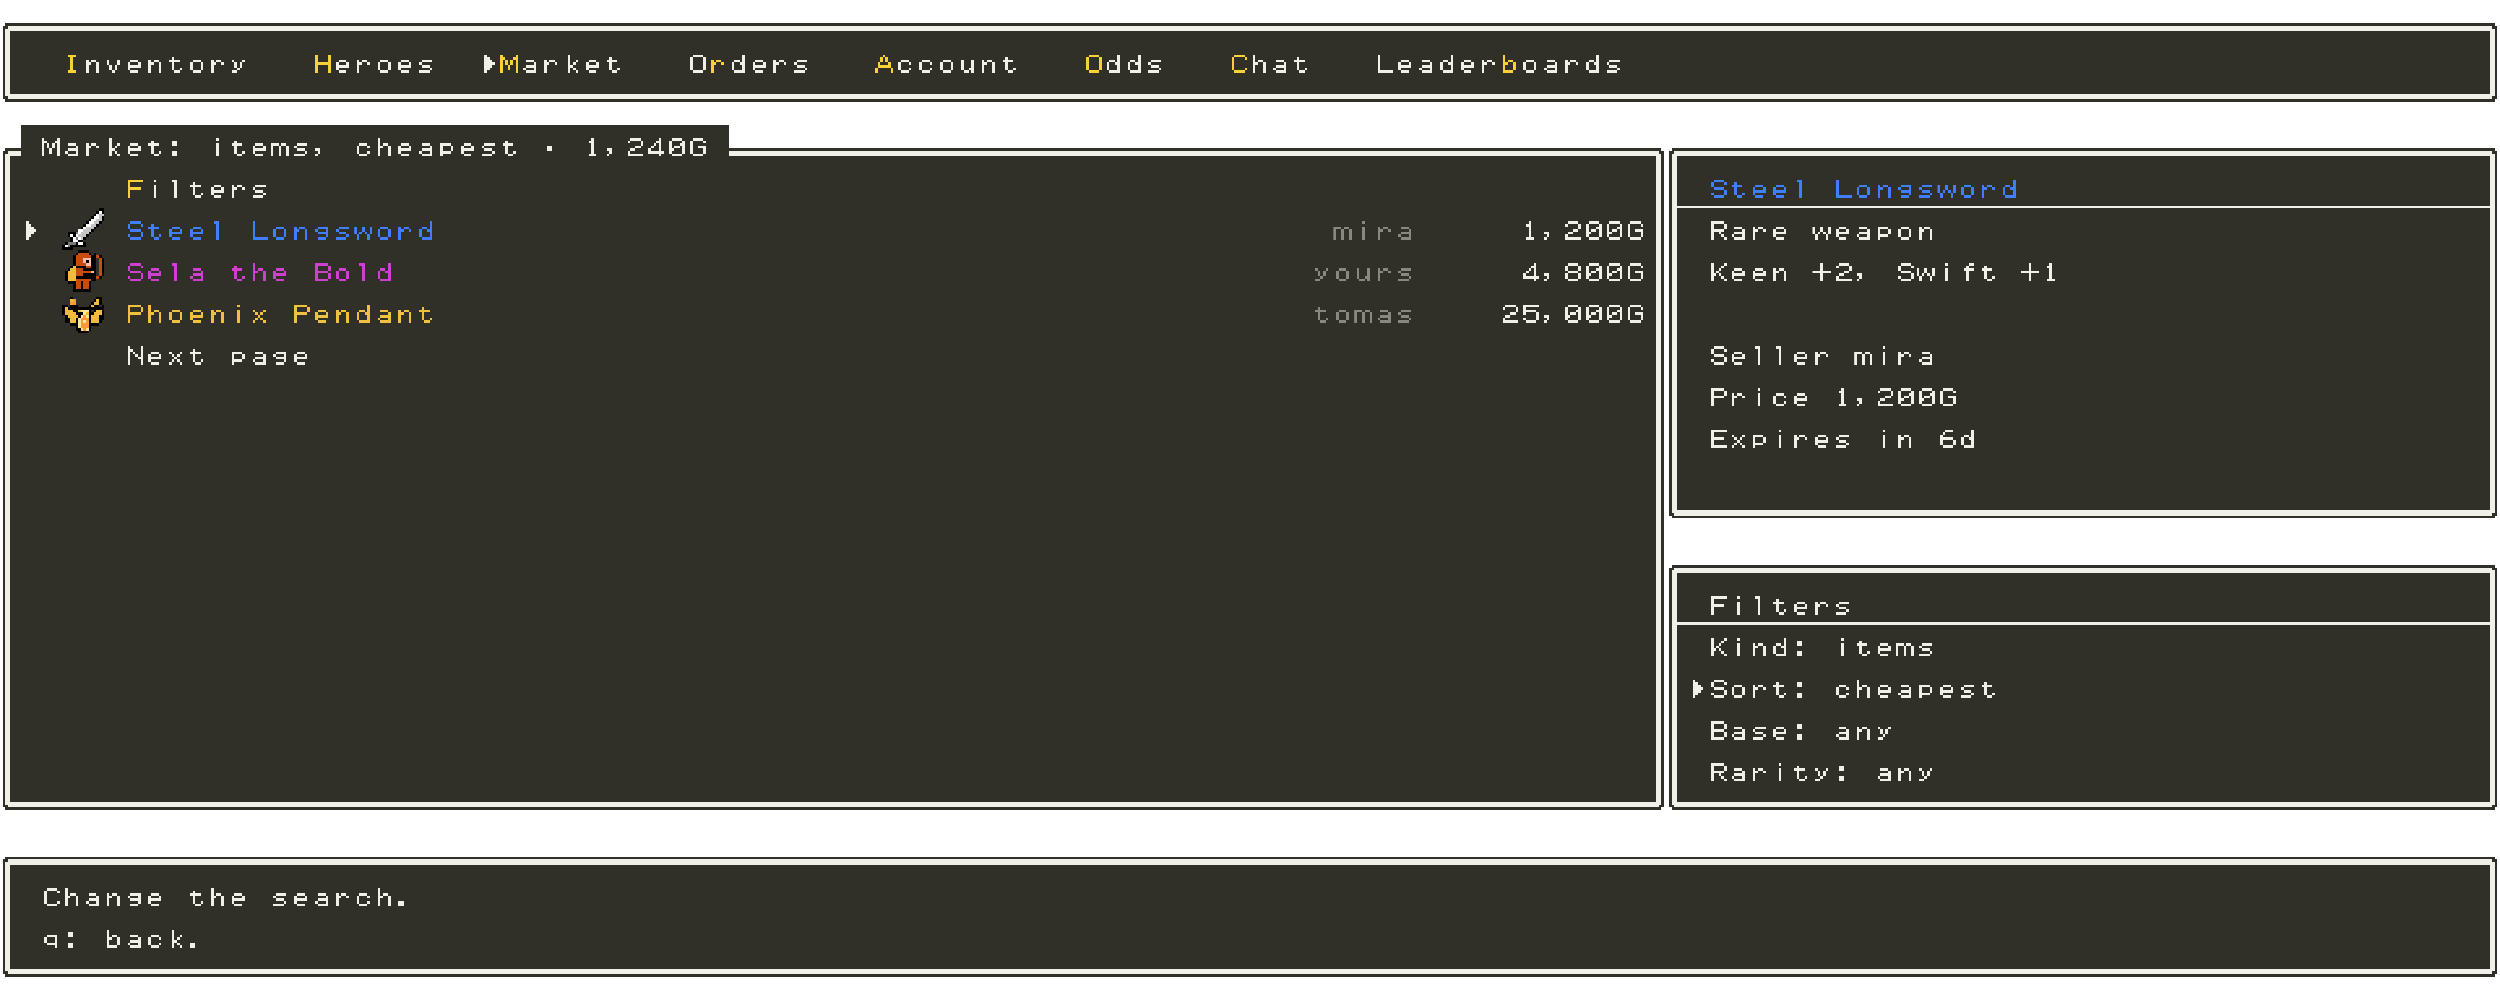
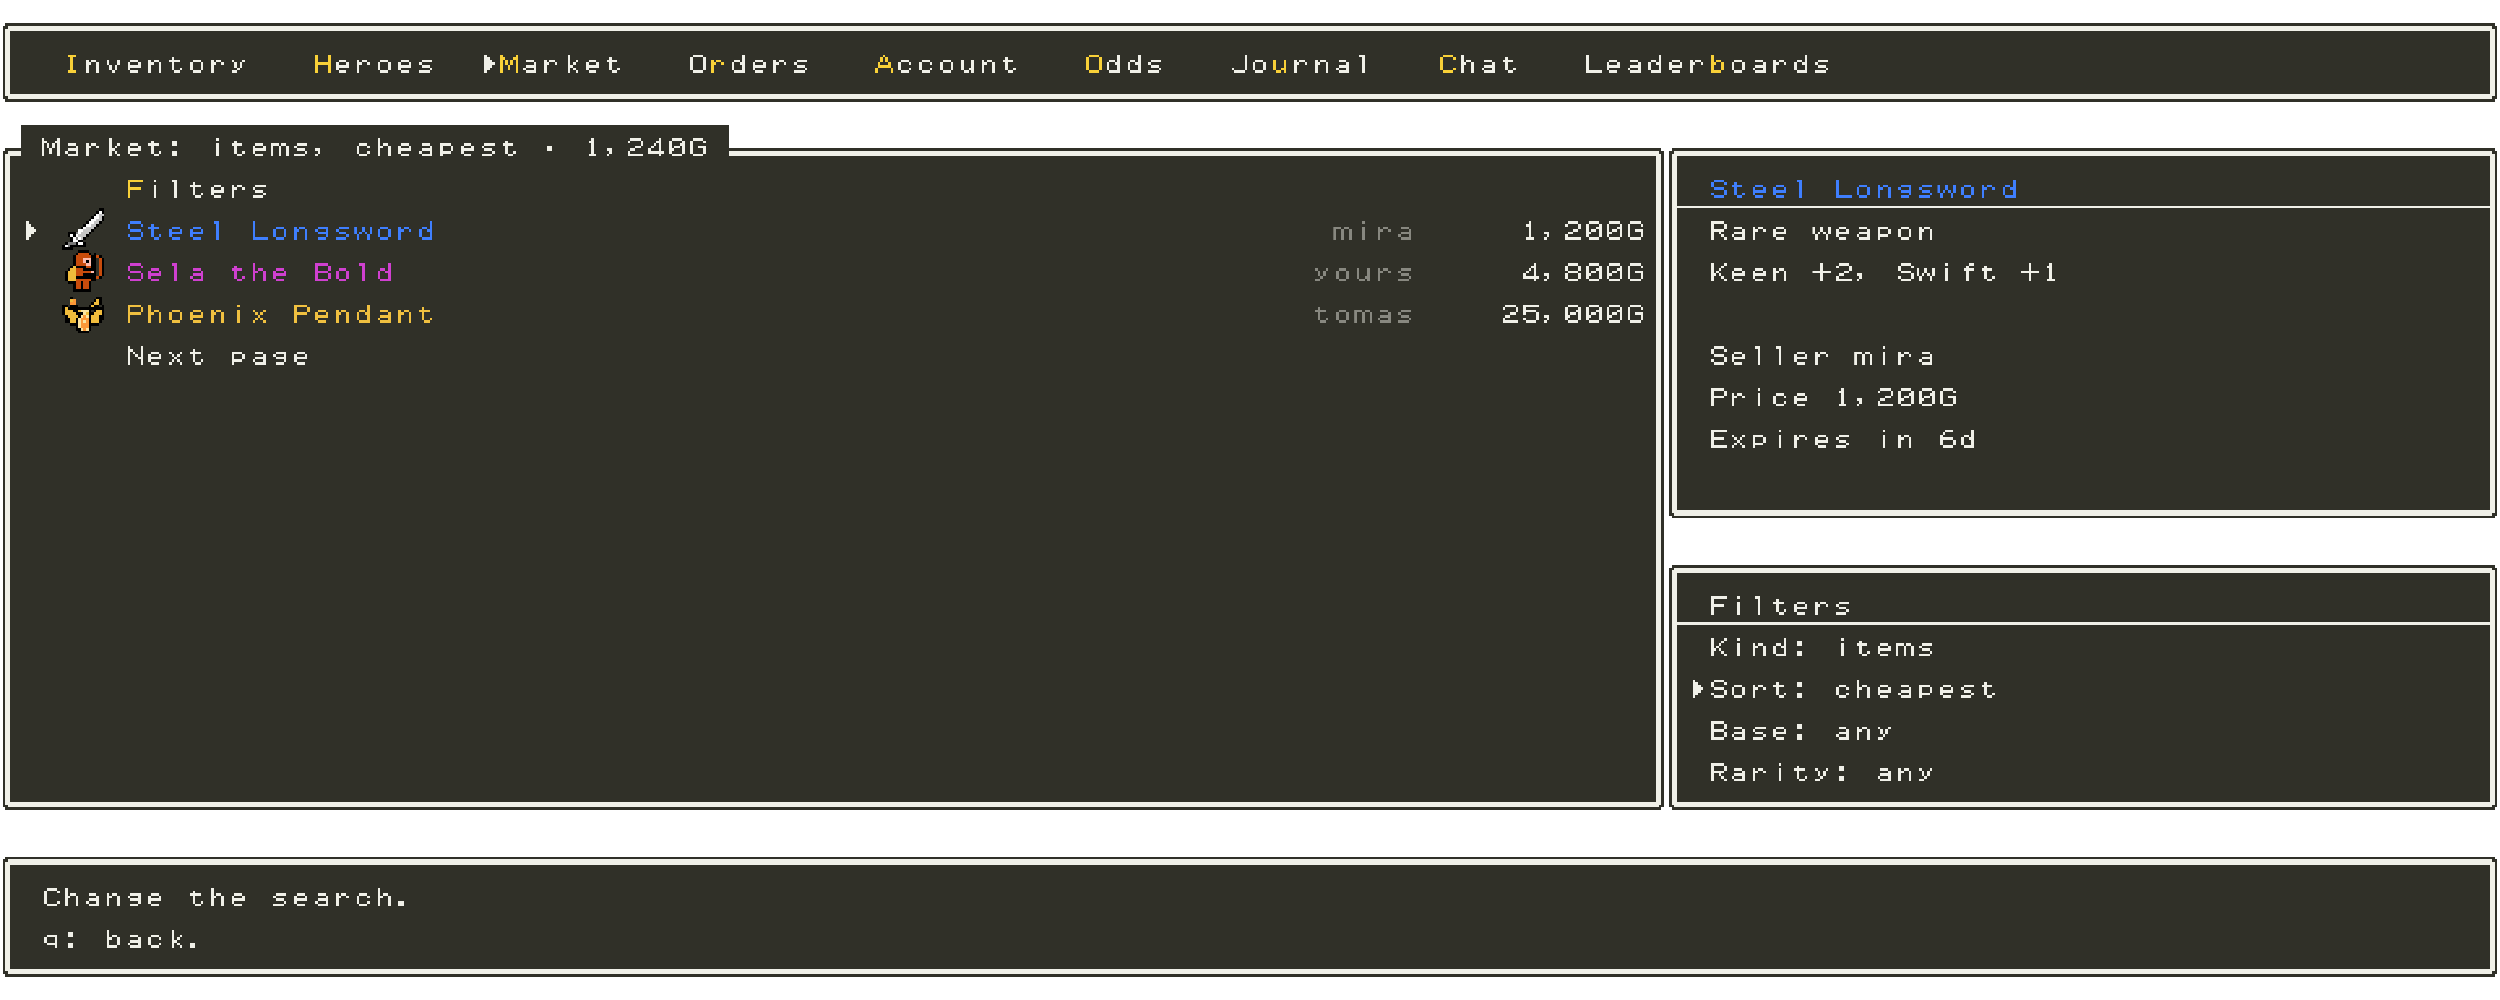
<svg xmlns="http://www.w3.org/2000/svg" viewBox="0 0 960 384" width="960" height="384" shape-rendering="crispEdges">
  <defs>
    <symbol id="g0">
      <path d="M2 5h3v1h-3zM3 6h1v1h-1zM3 7h1v1h-1zM3 8h1v1h-1zM3 9h1v1h-1zM3 10h1v1h-1zM2 11h3v1h-3z" />
    </symbol>
    <symbol id="g1">
      <path d="M1 7h1v1h-1zM3 7h2v1h-2zM1 8h2v1h-2zM5 8h1v1h-1zM1 9h1v1h-1zM5 9h1v1h-1zM1 10h1v1h-1zM5 10h1v1h-1zM1 11h1v1h-1zM5 11h1v1h-1z" />
    </symbol>
    <symbol id="g2">
      <path d="M1 7h1v1h-1zM5 7h1v1h-1zM1 8h1v1h-1zM5 8h1v1h-1zM2 9h1v1h-1zM4 9h1v1h-1zM2 10h1v1h-1zM4 10h1v1h-1zM3 11h1v1h-1z" />
    </symbol>
    <symbol id="g3">
      <path d="M2 7h3v1h-3zM1 8h1v1h-1zM5 8h1v1h-1zM1 9h5v1h-5zM1 10h1v1h-1zM2 11h3v1h-3z" />
    </symbol>
    <symbol id="g4">
      <path d="M2 6h1v1h-1zM1 7h4v1h-4zM2 8h1v1h-1zM2 9h1v1h-1zM2 10h1v1h-1zM5 10h1v1h-1zM3 11h2v1h-2z" />
    </symbol>
    <symbol id="g5">
      <path d="M2 7h3v1h-3zM1 8h1v1h-1zM5 8h1v1h-1zM1 9h1v1h-1zM5 9h1v1h-1zM1 10h1v1h-1zM5 10h1v1h-1zM2 11h3v1h-3z" />
    </symbol>
    <symbol id="g6">
      <path d="M1 7h1v1h-1zM3 7h2v1h-2zM1 8h2v1h-2zM5 8h1v1h-1zM1 9h1v1h-1zM1 10h1v1h-1zM1 11h1v1h-1z" />
    </symbol>
    <symbol id="g7">
      <path d="M1 7h1v1h-1zM5 7h1v1h-1zM2 8h1v1h-1zM4 8h1v1h-1zM2 9h1v1h-1zM4 9h1v1h-1zM3 10h1v1h-1zM1 11h2v1h-2z" />
    </symbol>
    <symbol id="g8">
      <path d="M1 5h1v1h-1zM6 5h1v1h-1zM1 6h1v1h-1zM6 6h1v1h-1zM1 7h1v1h-1zM6 7h1v1h-1zM1 8h6v1h-6zM1 9h1v1h-1zM6 9h1v1h-1zM1 10h1v1h-1zM6 10h1v1h-1zM1 11h1v1h-1zM6 11h1v1h-1z" />
    </symbol>
    <symbol id="g9">
      <path d="M2 7h4v1h-4zM1 8h1v1h-1zM2 9h3v1h-3zM5 10h1v1h-1zM1 11h4v1h-4z" />
    </symbol>
    <symbol id="g10">
      <path d="M2 5h1v1h-1zM2 6h2v1h-2zM2 7h3v1h-3zM2 8h4v1h-4zM2 9h3v1h-3zM2 10h2v1h-2zM2 11h1v1h-1z" />
    </symbol>
    <symbol id="g11">
      <path d="M0 5h1v1h-1zM6 5h1v1h-1zM0 6h2v1h-2zM5 6h2v1h-2zM0 7h1v1h-1zM2 7h1v1h-1zM4 7h1v1h-1zM6 7h1v1h-1zM0 8h1v1h-1zM2 8h1v1h-1zM4 8h1v1h-1zM6 8h1v1h-1zM0 9h1v1h-1zM3 9h1v1h-1zM6 9h1v1h-1zM0 10h1v1h-1zM3 10h1v1h-1zM6 10h1v1h-1zM0 11h1v1h-1zM6 11h1v1h-1z" />
    </symbol>
    <symbol id="g12">
      <path d="M2 7h3v1h-3zM5 8h1v1h-1zM2 9h4v1h-4zM1 10h1v1h-1zM5 10h1v1h-1zM2 11h4v1h-4z" />
    </symbol>
    <symbol id="g13">
      <path d="M2 5h1v1h-1zM2 6h1v1h-1zM2 7h1v1h-1zM5 7h1v1h-1zM2 8h1v1h-1zM4 8h1v1h-1zM2 9h2v1h-2zM2 10h1v1h-1zM4 10h1v1h-1zM2 11h1v1h-1zM5 11h1v1h-1z" />
    </symbol>
    <symbol id="g14">
      <path d="M2 5h4v1h-4zM1 6h1v1h-1zM6 6h1v1h-1zM1 7h1v1h-1zM6 7h1v1h-1zM1 8h1v1h-1zM6 8h1v1h-1zM1 9h1v1h-1zM6 9h1v1h-1zM1 10h1v1h-1zM6 10h1v1h-1zM2 11h4v1h-4z" />
    </symbol>
    <symbol id="g15">
      <path d="M5 5h1v1h-1zM5 6h1v1h-1zM2 7h2v1h-2zM5 7h1v1h-1zM1 8h1v1h-1zM4 8h2v1h-2zM1 9h1v1h-1zM5 9h1v1h-1zM1 10h1v1h-1zM5 10h1v1h-1zM2 11h4v1h-4z" />
    </symbol>
    <symbol id="g16">
      <path d="M3 5h1v1h-1zM2 6h1v1h-1zM4 6h1v1h-1zM2 7h1v1h-1zM4 7h1v1h-1zM1 8h1v1h-1zM5 8h1v1h-1zM1 9h5v1h-5zM0 10h1v1h-1zM6 10h1v1h-1zM0 11h1v1h-1zM6 11h1v1h-1z" />
    </symbol>
    <symbol id="g17">
      <path d="M2 7h3v1h-3zM1 8h1v1h-1zM5 8h1v1h-1zM1 9h1v1h-1zM1 10h1v1h-1zM5 10h1v1h-1zM2 11h3v1h-3z" />
    </symbol>
    <symbol id="g18">
      <path d="M1 7h1v1h-1zM5 7h1v1h-1zM1 8h1v1h-1zM5 8h1v1h-1zM1 9h1v1h-1zM5 9h1v1h-1zM1 10h1v1h-1zM4 10h2v1h-2zM2 11h2v1h-2zM5 11h1v1h-1z" />
    </symbol>
    <symbol id="g19">
+       <path d="M6 5h1v1h-1zM6 6h1v1h-1zM6 7h1v1h-1zM6 8h1v1h-1zM6 9h1v1h-1zM1 10h1v1h-1zM6 10h1v1h-1zM2 11h4v1h-4z" />
+     </symbol>
+     <symbol id="g20">
+       <path d="M2 5h2v1h-2zM3 6h1v1h-1zM3 7h1v1h-1zM3 8h1v1h-1zM3 9h1v1h-1zM3 10h1v1h-1zM3 11h1v1h-1z" />
+     </symbol>
+     <symbol id="g21">
      <path d="M2 5h4v1h-4zM1 6h1v1h-1zM6 6h1v1h-1zM1 7h1v1h-1zM1 8h1v1h-1zM1 9h1v1h-1zM1 10h1v1h-1zM6 10h1v1h-1zM2 11h4v1h-4z" />
    </symbol>
-     <symbol id="g20">
+     <symbol id="g22">
      <path d="M1 5h1v1h-1zM1 6h1v1h-1zM1 7h1v1h-1zM3 7h2v1h-2zM1 8h2v1h-2zM5 8h1v1h-1zM1 9h1v1h-1zM5 9h1v1h-1zM1 10h1v1h-1zM5 10h1v1h-1zM1 11h1v1h-1zM5 11h1v1h-1z" />
    </symbol>
-     <symbol id="g21">
+     <symbol id="g23">
      <path d="M1 5h1v1h-1zM1 6h1v1h-1zM1 7h1v1h-1zM1 8h1v1h-1zM1 9h1v1h-1zM1 10h1v1h-1zM1 11h6v1h-6z" />
    </symbol>
-     <symbol id="g22">
+     <symbol id="g24">
      <path d="M1 5h1v1h-1zM1 6h1v1h-1zM1 7h1v1h-1zM3 7h2v1h-2zM1 8h2v1h-2zM5 8h1v1h-1zM1 9h1v1h-1zM5 9h1v1h-1zM1 10h1v1h-1zM5 10h1v1h-1zM1 11h4v1h-4z" />
    </symbol>
-     <symbol id="g23">
+     <symbol id="g25">
      <path d="M2 6h2v1h-2zM2 7h2v1h-2zM2 10h2v1h-2zM2 11h2v1h-2z" />
    </symbol>
-     <symbol id="g24">
+     <symbol id="g26">
      <path d="M3 5h1v1h-1zM3 7h1v1h-1zM3 8h1v1h-1zM3 9h1v1h-1zM3 10h1v1h-1zM3 11h1v1h-1z" />
    </symbol>
-     <symbol id="g25">
+     <symbol id="g27">
      <path d="M0 7h3v1h-3zM4 7h2v1h-2zM0 8h1v1h-1zM3 8h1v1h-1zM6 8h1v1h-1zM0 9h1v1h-1zM3 9h1v1h-1zM6 9h1v1h-1zM0 10h1v1h-1zM3 10h1v1h-1zM6 10h1v1h-1zM0 11h1v1h-1zM3 11h1v1h-1zM6 11h1v1h-1z" />
    </symbol>
-     <symbol id="g26">
+     <symbol id="g28">
      <path d="M1 9h2v1h-2zM2 10h1v1h-1zM1 11h1v1h-1z" />
    </symbol>
-     <symbol id="g27">
+     <symbol id="g29">
      <path d="M1 7h4v1h-4zM1 8h1v1h-1zM5 8h1v1h-1zM1 9h1v1h-1zM5 9h1v1h-1zM1 10h4v1h-4zM1 11h1v1h-1z" />
    </symbol>
-     <symbol id="g28">
+     <symbol id="g30">
      <path d="M2 8h2v1h-2zM2 9h2v1h-2z" />
    </symbol>
-     <symbol id="g29">
+     <symbol id="g31">
      <path d="M3 5h1v1h-1zM2 6h2v1h-2zM3 7h1v1h-1zM3 8h1v1h-1zM3 9h1v1h-1zM3 10h1v1h-1zM2 11h3v1h-3z" />
    </symbol>
-     <symbol id="g30">
+     <symbol id="g32">
      <path d="M2 5h4v1h-4zM1 6h1v1h-1zM6 6h1v1h-1zM6 7h1v1h-1zM4 8h2v1h-2zM2 9h2v1h-2zM1 10h1v1h-1zM1 11h6v1h-6z" />
    </symbol>
-     <symbol id="g31">
+     <symbol id="g33">
      <path d="M5 5h1v1h-1zM4 6h2v1h-2zM3 7h1v1h-1zM5 7h1v1h-1zM2 8h1v1h-1zM5 8h1v1h-1zM1 9h1v1h-1zM5 9h1v1h-1zM1 10h6v1h-6zM5 11h1v1h-1z" />
    </symbol>
-     <symbol id="g32">
+     <symbol id="g34">
      <path d="M2 5h4v1h-4zM1 6h1v1h-1zM6 6h1v1h-1zM1 7h1v1h-1zM5 7h2v1h-2zM1 8h1v1h-1zM3 8h2v1h-2zM6 8h1v1h-1zM1 9h2v1h-2zM6 9h1v1h-1zM1 10h1v1h-1zM6 10h1v1h-1zM2 11h4v1h-4z" />
    </symbol>
-     <symbol id="g33">
+     <symbol id="g35">
      <path d="M2 5h4v1h-4zM1 6h1v1h-1zM6 6h1v1h-1zM1 7h1v1h-1zM1 8h1v1h-1zM4 8h3v1h-3zM1 9h1v1h-1zM6 9h1v1h-1zM1 10h1v1h-1zM6 10h1v1h-1zM2 11h4v1h-4z" />
    </symbol>
-     <symbol id="g34">
+     <symbol id="g36">
      <path d="M1 5h6v1h-6zM1 6h1v1h-1zM1 7h1v1h-1zM1 8h5v1h-5zM1 9h1v1h-1zM1 10h1v1h-1zM1 11h1v1h-1z" />
    </symbol>
-     <symbol id="g35">
-       <path d="M2 5h2v1h-2zM3 6h1v1h-1zM3 7h1v1h-1zM3 8h1v1h-1zM3 9h1v1h-1zM3 10h1v1h-1zM3 11h1v1h-1z" />
-     </symbol>
-     <symbol id="g36">
+     <symbol id="g37">
      <path d="M2 5h4v1h-4zM1 6h1v1h-1zM6 6h1v1h-1zM1 7h1v1h-1zM2 8h4v1h-4zM6 9h1v1h-1zM1 10h1v1h-1zM6 10h1v1h-1zM2 11h4v1h-4z" />
    </symbol>
-     <symbol id="g37">
+     <symbol id="g38">
      <path d="M2 7h4v1h-4zM1 8h1v1h-1zM5 8h1v1h-1zM2 9h4v1h-4zM5 10h1v1h-1zM2 11h3v1h-3z" />
    </symbol>
-     <symbol id="g38">
+     <symbol id="g39">
      <path d="M0 7h1v1h-1zM3 7h1v1h-1zM6 7h1v1h-1zM0 8h1v1h-1zM3 8h1v1h-1zM6 8h1v1h-1zM0 9h1v1h-1zM2 9h1v1h-1zM4 9h1v1h-1zM6 9h1v1h-1zM1 10h1v1h-1zM5 10h1v1h-1zM1 11h1v1h-1zM5 11h1v1h-1z" />
    </symbol>
-     <symbol id="g39">
+     <symbol id="g40">
      <path d="M1 5h5v1h-5zM1 6h1v1h-1zM6 6h1v1h-1zM1 7h1v1h-1zM6 7h1v1h-1zM1 8h5v1h-5zM1 9h1v1h-1zM6 9h1v1h-1zM1 10h1v1h-1zM6 10h1v1h-1zM1 11h5v1h-5z" />
    </symbol>
-     <symbol id="g40">
+     <symbol id="g41">
      <path d="M2 5h4v1h-4zM1 6h1v1h-1zM6 6h1v1h-1zM1 7h1v1h-1zM6 7h1v1h-1zM2 8h4v1h-4zM1 9h1v1h-1zM6 9h1v1h-1zM1 10h1v1h-1zM6 10h1v1h-1zM2 11h4v1h-4z" />
    </symbol>
-     <symbol id="g41">
+     <symbol id="g42">
      <path d="M1 5h5v1h-5zM1 6h1v1h-1zM6 6h1v1h-1zM1 7h1v1h-1zM6 7h1v1h-1zM1 8h5v1h-5zM1 9h1v1h-1zM1 10h1v1h-1zM1 11h1v1h-1z" />
    </symbol>
-     <symbol id="g42">
+     <symbol id="g43">
      <path d="M1 7h1v1h-1zM5 7h1v1h-1zM2 8h1v1h-1zM4 8h1v1h-1zM3 9h1v1h-1zM2 10h1v1h-1zM4 10h1v1h-1zM1 11h1v1h-1zM5 11h1v1h-1z" />
    </symbol>
-     <symbol id="g43">
+     <symbol id="g44">
      <path d="M1 5h6v1h-6zM1 6h1v1h-1zM1 7h5v1h-5zM1 8h1v1h-1zM6 8h1v1h-1zM6 9h1v1h-1zM1 10h1v1h-1zM6 10h1v1h-1zM2 11h4v1h-4z" />
    </symbol>
-     <symbol id="g44">
+     <symbol id="g45">
      <path d="M1 5h1v1h-1zM6 5h1v1h-1zM1 6h2v1h-2zM6 6h1v1h-1zM1 7h1v1h-1zM3 7h1v1h-1zM6 7h1v1h-1zM1 8h1v1h-1zM4 8h1v1h-1zM6 8h1v1h-1zM1 9h1v1h-1zM5 9h2v1h-2zM1 10h1v1h-1zM6 10h1v1h-1zM1 11h1v1h-1zM6 11h1v1h-1z" />
    </symbol>
-     <symbol id="g45">
+     <symbol id="g46">
      <path d="M1 5h5v1h-5zM1 6h1v1h-1zM6 6h1v1h-1zM1 7h1v1h-1zM6 7h1v1h-1zM1 8h5v1h-5zM1 9h1v1h-1zM4 9h1v1h-1zM1 10h1v1h-1zM5 10h1v1h-1zM1 11h1v1h-1zM6 11h1v1h-1z" />
    </symbol>
-     <symbol id="g46">
+     <symbol id="g47">
      <path d="M1 5h1v1h-1zM6 5h1v1h-1zM1 6h1v1h-1zM5 6h1v1h-1zM1 7h1v1h-1zM4 7h1v1h-1zM1 8h1v1h-1zM3 8h1v1h-1zM1 9h2v1h-2zM4 9h1v1h-1zM1 10h1v1h-1zM5 10h1v1h-1zM1 11h1v1h-1zM6 11h1v1h-1z" />
    </symbol>
-     <symbol id="g47">
+     <symbol id="g48">
      <path d="M3 5h1v1h-1zM3 6h1v1h-1zM3 7h1v1h-1zM0 8h7v1h-7zM3 9h1v1h-1zM3 10h1v1h-1zM3 11h1v1h-1z" />
    </symbol>
-     <symbol id="g48">
+     <symbol id="g49">
      <path d="M4 5h2v1h-2zM3 6h1v1h-1zM2 7h4v1h-4zM3 8h1v1h-1zM3 9h1v1h-1zM3 10h1v1h-1zM3 11h1v1h-1z" />
    </symbol>
-     <symbol id="g49">
+     <symbol id="g50">
      <path d="M1 5h6v1h-6zM1 6h1v1h-1zM1 7h1v1h-1zM1 8h5v1h-5zM1 9h1v1h-1zM1 10h1v1h-1zM1 11h6v1h-6z" />
    </symbol>
-     <symbol id="g50">
+     <symbol id="g51">
      <path d="M3 5h3v1h-3zM2 6h1v1h-1zM1 7h1v1h-1zM1 8h5v1h-5zM1 9h1v1h-1zM6 9h1v1h-1zM1 10h1v1h-1zM6 10h1v1h-1zM2 11h4v1h-4z" />
    </symbol>
-     <symbol id="g51">
+     <symbol id="g52">
      <path d="M1 10h2v1h-2zM1 11h2v1h-2z" />
    </symbol>
-     <symbol id="g52">
+     <symbol id="g53">
      <path d="M2 7h4v1h-4zM1 8h1v1h-1zM5 8h1v1h-1zM1 9h1v1h-1zM5 9h1v1h-1zM2 10h4v1h-4zM5 11h1v1h-1z" />
    </symbol>
  </defs>
  <g id="w-tab">
    <path fill="#303028" d="M2 9H958V10H959V38H958V39H2V38H1V10H2Z" />
    <g fill="#f0f0e8">
      <rect x="3" y="10" width="954" height="1" />
      <rect x="2" y="11" width="956" height="1" />
      <rect x="2" y="36" width="956" height="1" />
      <rect x="3" y="37" width="954" height="1" />
      <rect x="2" y="12" width="2" height="24" />
      <rect x="956" y="12" width="2" height="24" />
    </g>
    <use href="#g10" x="184" y="16" fill="#f0f0e8" />
    <use href="#g0" x="24" y="16" fill="#f8d038" />
    <use href="#g1" x="32" y="16" fill="#f0f0e8" />
    <use href="#g2" x="40" y="16" fill="#f0f0e8" />
    <use href="#g3" x="48" y="16" fill="#f0f0e8" />
    <use href="#g1" x="56" y="16" fill="#f0f0e8" />
    <use href="#g4" x="64" y="16" fill="#f0f0e8" />
    <use href="#g5" x="72" y="16" fill="#f0f0e8" />
    <use href="#g6" x="80" y="16" fill="#f0f0e8" />
    <use href="#g7" x="88" y="16" fill="#f0f0e8" />
    <use href="#g8" x="120" y="16" fill="#f8d038" />
    <use href="#g3" x="128" y="16" fill="#f0f0e8" />
    <use href="#g6" x="136" y="16" fill="#f0f0e8" />
    <use href="#g5" x="144" y="16" fill="#f0f0e8" />
    <use href="#g3" x="152" y="16" fill="#f0f0e8" />
    <use href="#g9" x="160" y="16" fill="#f0f0e8" />
    <use href="#g11" x="192" y="16" fill="#f8d038" />
    <use href="#g12" x="200" y="16" fill="#f0f0e8" />
    <use href="#g6" x="208" y="16" fill="#f0f0e8" />
    <use href="#g13" x="216" y="16" fill="#f0f0e8" />
    <use href="#g3" x="224" y="16" fill="#f0f0e8" />
    <use href="#g4" x="232" y="16" fill="#f0f0e8" />
    <use href="#g14" x="264" y="16" fill="#f0f0e8" />
    <use href="#g6" x="272" y="16" fill="#f8d038" />
    <use href="#g15" x="280" y="16" fill="#f0f0e8" />
    <use href="#g3" x="288" y="16" fill="#f0f0e8" />
    <use href="#g6" x="296" y="16" fill="#f0f0e8" />
    <use href="#g9" x="304" y="16" fill="#f0f0e8" />
    <use href="#g16" x="336" y="16" fill="#f8d038" />
    <use href="#g17" x="344" y="16" fill="#f0f0e8" />
    <use href="#g17" x="352" y="16" fill="#f0f0e8" />
    <use href="#g5" x="360" y="16" fill="#f0f0e8" />
    <use href="#g18" x="368" y="16" fill="#f0f0e8" />
    <use href="#g1" x="376" y="16" fill="#f0f0e8" />
    <use href="#g4" x="384" y="16" fill="#f0f0e8" />
    <use href="#g14" x="416" y="16" fill="#f8d038" />
    <use href="#g15" x="424" y="16" fill="#f0f0e8" />
    <use href="#g15" x="432" y="16" fill="#f0f0e8" />
    <use href="#g9" x="440" y="16" fill="#f0f0e8" />
-     <use href="#g19" x="472" y="16" fill="#f8d038" />
-     <use href="#g20" x="480" y="16" fill="#f0f0e8" />
-     <use href="#g12" x="488" y="16" fill="#f0f0e8" />
-     <use href="#g4" x="496" y="16" fill="#f0f0e8" />
-     <use href="#g21" x="528" y="16" fill="#f0f0e8" />
-     <use href="#g3" x="536" y="16" fill="#f0f0e8" />
-     <use href="#g12" x="544" y="16" fill="#f0f0e8" />
-     <use href="#g15" x="552" y="16" fill="#f0f0e8" />
-     <use href="#g3" x="560" y="16" fill="#f0f0e8" />
-     <use href="#g6" x="568" y="16" fill="#f0f0e8" />
-     <use href="#g22" x="576" y="16" fill="#f8d038" />
-     <use href="#g5" x="584" y="16" fill="#f0f0e8" />
-     <use href="#g12" x="592" y="16" fill="#f0f0e8" />
-     <use href="#g6" x="600" y="16" fill="#f0f0e8" />
-     <use href="#g15" x="608" y="16" fill="#f0f0e8" />
-     <use href="#g9" x="616" y="16" fill="#f0f0e8" />
+     <use href="#g19" x="472" y="16" fill="#f0f0e8" />
+     <use href="#g5" x="480" y="16" fill="#f0f0e8" />
+     <use href="#g18" x="488" y="16" fill="#f8d038" />
+     <use href="#g6" x="496" y="16" fill="#f0f0e8" />
+     <use href="#g1" x="504" y="16" fill="#f0f0e8" />
+     <use href="#g12" x="512" y="16" fill="#f0f0e8" />
+     <use href="#g20" x="520" y="16" fill="#f0f0e8" />
+     <use href="#g21" x="552" y="16" fill="#f8d038" />
+     <use href="#g22" x="560" y="16" fill="#f0f0e8" />
+     <use href="#g12" x="568" y="16" fill="#f0f0e8" />
+     <use href="#g4" x="576" y="16" fill="#f0f0e8" />
+     <use href="#g23" x="608" y="16" fill="#f0f0e8" />
+     <use href="#g3" x="616" y="16" fill="#f0f0e8" />
+     <use href="#g12" x="624" y="16" fill="#f0f0e8" />
+     <use href="#g15" x="632" y="16" fill="#f0f0e8" />
+     <use href="#g3" x="640" y="16" fill="#f0f0e8" />
+     <use href="#g6" x="648" y="16" fill="#f0f0e8" />
+     <use href="#g24" x="656" y="16" fill="#f8d038" />
+     <use href="#g5" x="664" y="16" fill="#f0f0e8" />
+     <use href="#g12" x="672" y="16" fill="#f0f0e8" />
+     <use href="#g6" x="680" y="16" fill="#f0f0e8" />
+     <use href="#g15" x="688" y="16" fill="#f0f0e8" />
+     <use href="#g9" x="696" y="16" fill="#f0f0e8" />
  </g>
  <g id="w-list" transform="translate(0 48)">
    <path fill="#303028" d="M2 9H638V10H639V262H638V263H2V262H1V10H2Z" />
    <g fill="#f0f0e8">
      <rect x="3" y="10" width="634" height="1" />
      <rect x="2" y="11" width="636" height="1" />
      <rect x="2" y="260" width="636" height="1" />
      <rect x="3" y="261" width="634" height="1" />
      <rect x="2" y="12" width="2" height="248" />
      <rect x="636" y="12" width="2" height="248" />
    </g>
    <rect x="8" y="0" width="272" height="16" fill="#303028" />
    <use href="#g11" x="16" y="0" fill="#f0f0e8" />
    <use href="#g12" x="24" y="0" fill="#f0f0e8" />
    <use href="#g6" x="32" y="0" fill="#f0f0e8" />
    <use href="#g13" x="40" y="0" fill="#f0f0e8" />
    <use href="#g3" x="48" y="0" fill="#f0f0e8" />
    <use href="#g4" x="56" y="0" fill="#f0f0e8" />
-     <use href="#g23" x="64" y="0" fill="#f0f0e8" />
-     <use href="#g24" x="80" y="0" fill="#f0f0e8" />
+     <use href="#g25" x="64" y="0" fill="#f0f0e8" />
+     <use href="#g26" x="80" y="0" fill="#f0f0e8" />
    <use href="#g4" x="88" y="0" fill="#f0f0e8" />
    <use href="#g3" x="96" y="0" fill="#f0f0e8" />
-     <use href="#g25" x="104" y="0" fill="#f0f0e8" />
+     <use href="#g27" x="104" y="0" fill="#f0f0e8" />
    <use href="#g9" x="112" y="0" fill="#f0f0e8" />
-     <use href="#g26" x="120" y="0" fill="#f0f0e8" />
+     <use href="#g28" x="120" y="0" fill="#f0f0e8" />
    <use href="#g17" x="136" y="0" fill="#f0f0e8" />
-     <use href="#g20" x="144" y="0" fill="#f0f0e8" />
+     <use href="#g22" x="144" y="0" fill="#f0f0e8" />
    <use href="#g3" x="152" y="0" fill="#f0f0e8" />
    <use href="#g12" x="160" y="0" fill="#f0f0e8" />
-     <use href="#g27" x="168" y="0" fill="#f0f0e8" />
+     <use href="#g29" x="168" y="0" fill="#f0f0e8" />
    <use href="#g3" x="176" y="0" fill="#f0f0e8" />
    <use href="#g9" x="184" y="0" fill="#f0f0e8" />
    <use href="#g4" x="192" y="0" fill="#f0f0e8" />
-     <use href="#g28" x="208" y="0" fill="#f0f0e8" />
-     <use href="#g29" x="224" y="0" fill="#f0f0e8" />
-     <use href="#g26" x="232" y="0" fill="#f0f0e8" />
-     <use href="#g30" x="240" y="0" fill="#f0f0e8" />
-     <use href="#g31" x="248" y="0" fill="#f0f0e8" />
-     <use href="#g32" x="256" y="0" fill="#f0f0e8" />
-     <use href="#g33" x="264" y="0" fill="#f0f0e8" />
-     <use href="#g34" x="48" y="16" fill="#f8d038" />
-     <use href="#g24" x="56" y="16" fill="#f0f0e8" />
-     <use href="#g35" x="64" y="16" fill="#f0f0e8" />
+     <use href="#g30" x="208" y="0" fill="#f0f0e8" />
+     <use href="#g31" x="224" y="0" fill="#f0f0e8" />
+     <use href="#g28" x="232" y="0" fill="#f0f0e8" />
+     <use href="#g32" x="240" y="0" fill="#f0f0e8" />
+     <use href="#g33" x="248" y="0" fill="#f0f0e8" />
+     <use href="#g34" x="256" y="0" fill="#f0f0e8" />
+     <use href="#g35" x="264" y="0" fill="#f0f0e8" />
+     <use href="#g36" x="48" y="16" fill="#f8d038" />
+     <use href="#g26" x="56" y="16" fill="#f0f0e8" />
+     <use href="#g20" x="64" y="16" fill="#f0f0e8" />
    <use href="#g4" x="72" y="16" fill="#f0f0e8" />
    <use href="#g3" x="80" y="16" fill="#f0f0e8" />
    <use href="#g6" x="88" y="16" fill="#f0f0e8" />
    <use href="#g9" x="96" y="16" fill="#f0f0e8" />
    <use href="#g10" x="8" y="32" fill="#f0f0e8" />
    <g transform="translate(24 32)">
      <path fill="#000000" d="M14 0h2v1h-2zM13 1h1v1h-1zM15 1h1v1h-1zM12 2h1v1h-1zM11 3h1v1h-1zM15 3h1v1h-1zM10 4h1v1h-1zM15 4h1v1h-1zM9 5h1v1h-1zM14 5h1v1h-1zM8 6h1v1h-1zM13 6h1v1h-1zM7 7h1v1h-1zM12 7h1v1h-1zM11 8h1v1h-1zM2 9h3v1h-3zM10 9h1v1h-1zM2 10h1v1h-1zM4 10h1v1h-1zM9 10h1v1h-1zM3 11h1v1h-1zM8 11h1v1h-1zM3 12h1v1h-1zM6 12h2v1h-2zM1 13h1v1h-1zM5 13h1v1h-1zM8 13h1v1h-1zM0 14h1v1h-1zM3 14h6v1h-6zM0 15h4v1h-4z" />
      <path fill="#787878" d="M5 9h1v1h-1zM5 11h1v1h-1zM2 13h3v1h-3zM2 14h1v1h-1z" />
      <path fill="#c4c4c4" d="M14 2h2v1h-2zM14 3h1v1h-1zM13 4h2v1h-2zM12 5h2v1h-2zM11 6h2v1h-2zM9 7h3v1h-3zM8 8h3v1h-3zM7 9h3v1h-3zM6 10h3v1h-3zM7 11h1v1h-1z" />
      <path fill="#fcfcfc" d="M14 1h1v1h-1zM13 2h1v1h-1zM12 3h2v1h-2zM11 4h2v1h-2zM10 5h2v1h-2zM9 6h2v1h-2zM8 7h1v1h-1zM6 8h2v1h-2zM6 9h1v1h-1zM3 10h1v1h-1zM5 10h1v1h-1zM4 11h1v1h-1zM6 11h1v1h-1zM4 12h2v1h-2zM6 13h2v1h-2zM1 14h1v1h-1z" />
    </g>
-     <use href="#g36" x="48" y="32" fill="#3f7fff" />
+     <use href="#g37" x="48" y="32" fill="#3f7fff" />
    <use href="#g4" x="56" y="32" fill="#3f7fff" />
    <use href="#g3" x="64" y="32" fill="#3f7fff" />
    <use href="#g3" x="72" y="32" fill="#3f7fff" />
-     <use href="#g35" x="80" y="32" fill="#3f7fff" />
-     <use href="#g21" x="96" y="32" fill="#3f7fff" />
+     <use href="#g20" x="80" y="32" fill="#3f7fff" />
+     <use href="#g23" x="96" y="32" fill="#3f7fff" />
    <use href="#g5" x="104" y="32" fill="#3f7fff" />
    <use href="#g1" x="112" y="32" fill="#3f7fff" />
-     <use href="#g37" x="120" y="32" fill="#3f7fff" />
+     <use href="#g38" x="120" y="32" fill="#3f7fff" />
    <use href="#g9" x="128" y="32" fill="#3f7fff" />
-     <use href="#g38" x="136" y="32" fill="#3f7fff" />
+     <use href="#g39" x="136" y="32" fill="#3f7fff" />
    <use href="#g5" x="144" y="32" fill="#3f7fff" />
    <use href="#g6" x="152" y="32" fill="#3f7fff" />
    <use href="#g15" x="160" y="32" fill="#3f7fff" />
-     <use href="#g25" x="512" y="32" fill="#888880" />
-     <use href="#g24" x="520" y="32" fill="#888880" />
+     <use href="#g27" x="512" y="32" fill="#888880" />
+     <use href="#g26" x="520" y="32" fill="#888880" />
    <use href="#g6" x="528" y="32" fill="#888880" />
    <use href="#g12" x="536" y="32" fill="#888880" />
-     <use href="#g29" x="584" y="32" fill="#f0f0e8" />
-     <use href="#g26" x="592" y="32" fill="#f0f0e8" />
-     <use href="#g30" x="600" y="32" fill="#f0f0e8" />
-     <use href="#g32" x="608" y="32" fill="#f0f0e8" />
-     <use href="#g32" x="616" y="32" fill="#f0f0e8" />
-     <use href="#g33" x="624" y="32" fill="#f0f0e8" />
+     <use href="#g31" x="584" y="32" fill="#f0f0e8" />
+     <use href="#g28" x="592" y="32" fill="#f0f0e8" />
+     <use href="#g32" x="600" y="32" fill="#f0f0e8" />
+     <use href="#g34" x="608" y="32" fill="#f0f0e8" />
+     <use href="#g34" x="616" y="32" fill="#f0f0e8" />
+     <use href="#g35" x="624" y="32" fill="#f0f0e8" />
    <g transform="translate(24 48)">
      <path fill="#000000" d="M6 0h4v1h-4zM5 1h1v1h-1zM10 1h1v1h-1zM12 1h1v1h-1zM4 2h1v1h-1zM11 2h2v1h-2zM14 2h1v1h-1zM4 3h1v1h-1zM11 3h2v1h-2zM15 3h1v1h-1zM4 4h1v1h-1zM9 4h1v1h-1zM11 4h2v1h-2zM15 4h1v1h-1zM4 5h1v1h-1zM11 5h2v1h-2zM15 5h1v1h-1zM3 6h1v1h-1zM5 6h4v1h-4zM11 6h2v1h-2zM15 6h1v1h-1zM2 7h1v1h-1zM8 7h5v1h-5zM15 7h1v1h-1zM1 8h1v1h-1zM12 8h1v1h-1zM15 8h1v1h-1zM1 9h1v1h-1zM8 9h5v1h-5zM15 9h1v1h-1zM1 10h1v1h-1zM5 10h8v1h-8zM14 10h1v1h-1zM1 11h1v1h-1zM11 11h2v1h-2zM2 12h3v1h-3zM7 12h1v1h-1zM10 12h1v1h-1zM4 13h1v1h-1zM7 13h1v1h-1zM10 13h1v1h-1zM4 14h1v1h-1zM7 14h1v1h-1zM10 14h1v1h-1zM4 15h7v1h-7z" />
      <path fill="#c84c0c" d="M6 1h4v1h-4zM5 2h6v1h-6zM13 2h1v1h-1zM5 3h3v1h-3zM14 3h1v1h-1zM5 4h3v1h-3zM14 4h1v1h-1zM5 5h4v1h-4zM14 5h1v1h-1zM9 6h2v1h-2zM14 6h1v1h-1zM5 7h3v1h-3zM14 7h1v1h-1zM5 8h6v1h-6zM14 8h1v1h-1zM5 9h3v1h-3zM14 9h1v1h-1zM13 10h1v1h-1zM5 11h6v1h-6zM5 12h2v1h-2zM8 12h2v1h-2zM5 13h2v1h-2zM8 13h2v1h-2zM5 14h2v1h-2zM8 14h2v1h-2z" />
      <path fill="#f0bc3c" d="M4 6h1v1h-1zM3 7h2v1h-2zM2 8h3v1h-3zM2 9h3v1h-3zM2 10h3v1h-3zM2 11h3v1h-3z" />
      <path fill="#fcbcb0" d="M8 3h3v1h-3zM8 4h1v1h-1zM10 4h1v1h-1zM9 5h2v1h-2zM11 8h1v1h-1z" />
    </g>
-     <use href="#g36" x="48" y="48" fill="#d040d0" />
+     <use href="#g37" x="48" y="48" fill="#d040d0" />
    <use href="#g3" x="56" y="48" fill="#d040d0" />
-     <use href="#g35" x="64" y="48" fill="#d040d0" />
+     <use href="#g20" x="64" y="48" fill="#d040d0" />
    <use href="#g12" x="72" y="48" fill="#d040d0" />
    <use href="#g4" x="88" y="48" fill="#d040d0" />
-     <use href="#g20" x="96" y="48" fill="#d040d0" />
+     <use href="#g22" x="96" y="48" fill="#d040d0" />
    <use href="#g3" x="104" y="48" fill="#d040d0" />
-     <use href="#g39" x="120" y="48" fill="#d040d0" />
+     <use href="#g40" x="120" y="48" fill="#d040d0" />
    <use href="#g5" x="128" y="48" fill="#d040d0" />
-     <use href="#g35" x="136" y="48" fill="#d040d0" />
+     <use href="#g20" x="136" y="48" fill="#d040d0" />
    <use href="#g15" x="144" y="48" fill="#d040d0" />
    <use href="#g7" x="504" y="48" fill="#888880" />
    <use href="#g5" x="512" y="48" fill="#888880" />
    <use href="#g18" x="520" y="48" fill="#888880" />
    <use href="#g6" x="528" y="48" fill="#888880" />
    <use href="#g9" x="536" y="48" fill="#888880" />
-     <use href="#g31" x="584" y="48" fill="#f0f0e8" />
-     <use href="#g26" x="592" y="48" fill="#f0f0e8" />
-     <use href="#g40" x="600" y="48" fill="#f0f0e8" />
-     <use href="#g32" x="608" y="48" fill="#f0f0e8" />
-     <use href="#g32" x="616" y="48" fill="#f0f0e8" />
-     <use href="#g33" x="624" y="48" fill="#f0f0e8" />
+     <use href="#g33" x="584" y="48" fill="#f0f0e8" />
+     <use href="#g28" x="592" y="48" fill="#f0f0e8" />
+     <use href="#g41" x="600" y="48" fill="#f0f0e8" />
+     <use href="#g34" x="608" y="48" fill="#f0f0e8" />
+     <use href="#g34" x="616" y="48" fill="#f0f0e8" />
+     <use href="#g35" x="624" y="48" fill="#f0f0e8" />
    <g transform="translate(24 64)">
      <path fill="#000000" d="M3 2h1v1h-1zM13 2h2v1h-2zM12 3h1v1h-1zM14 3h1v1h-1zM11 4h1v1h-1zM14 4h1v1h-1zM0 5h2v1h-2zM3 5h3v1h-3zM10 5h1v1h-1zM12 5h2v1h-2zM15 5h1v1h-1zM0 6h1v1h-1zM2 6h14v1h-14zM0 7h1v1h-1zM4 7h2v1h-2zM10 7h1v1h-1zM12 7h1v1h-1zM15 7h1v1h-1zM0 8h1v1h-1zM5 8h3v1h-3zM10 8h2v1h-2zM15 8h1v1h-1zM1 9h1v1h-1zM6 9h1v1h-1zM10 9h1v1h-1zM14 9h2v1h-2zM1 10h2v1h-2zM5 10h1v1h-1zM10 10h1v1h-1zM14 10h2v1h-2zM1 11h2v1h-2zM5 11h1v1h-1zM10 11h1v1h-1zM14 11h1v1h-1zM3 12h3v1h-3zM10 12h4v1h-4zM5 13h1v1h-1zM10 13h1v1h-1zM5 14h2v1h-2zM10 14h1v1h-1zM6 15h4v1h-4z" />
      <path fill="#f0bc3c" d="M3 3h1v1h-1zM13 3h1v1h-1zM12 4h2v1h-2zM11 5h1v1h-1zM1 6h1v1h-1zM1 7h3v1h-3zM6 7h1v1h-1zM13 7h2v1h-2zM1 8h4v1h-4zM9 8h1v1h-1zM12 8h3v1h-3zM2 9h4v1h-4zM11 9h3v1h-3zM3 10h2v1h-2zM11 10h3v1h-3zM3 11h2v1h-2zM11 11h3v1h-3z" />
      <path fill="#fc9838" d="M4 3h1v1h-1zM3 4h2v1h-2zM8 9h1v1h-1zM7 10h3v1h-3zM7 11h1v1h-1zM9 11h1v1h-1zM7 12h3v1h-3zM7 13h3v1h-3zM8 14h1v1h-1z" />
      <path fill="#fce4a0" d="M7 7h3v1h-3zM8 8h1v1h-1zM7 9h1v1h-1zM9 9h1v1h-1zM6 10h1v1h-1zM6 11h1v1h-1zM8 11h1v1h-1zM6 12h1v1h-1zM6 13h1v1h-1zM7 14h1v1h-1zM9 14h1v1h-1z" />
    </g>
-     <use href="#g41" x="48" y="64" fill="#f0c040" />
-     <use href="#g20" x="56" y="64" fill="#f0c040" />
+     <use href="#g42" x="48" y="64" fill="#f0c040" />
+     <use href="#g22" x="56" y="64" fill="#f0c040" />
    <use href="#g5" x="64" y="64" fill="#f0c040" />
    <use href="#g3" x="72" y="64" fill="#f0c040" />
    <use href="#g1" x="80" y="64" fill="#f0c040" />
-     <use href="#g24" x="88" y="64" fill="#f0c040" />
-     <use href="#g42" x="96" y="64" fill="#f0c040" />
-     <use href="#g41" x="112" y="64" fill="#f0c040" />
+     <use href="#g26" x="88" y="64" fill="#f0c040" />
+     <use href="#g43" x="96" y="64" fill="#f0c040" />
+     <use href="#g42" x="112" y="64" fill="#f0c040" />
    <use href="#g3" x="120" y="64" fill="#f0c040" />
    <use href="#g1" x="128" y="64" fill="#f0c040" />
    <use href="#g15" x="136" y="64" fill="#f0c040" />
    <use href="#g12" x="144" y="64" fill="#f0c040" />
    <use href="#g1" x="152" y="64" fill="#f0c040" />
    <use href="#g4" x="160" y="64" fill="#f0c040" />
    <use href="#g4" x="504" y="64" fill="#888880" />
    <use href="#g5" x="512" y="64" fill="#888880" />
-     <use href="#g25" x="520" y="64" fill="#888880" />
+     <use href="#g27" x="520" y="64" fill="#888880" />
    <use href="#g12" x="528" y="64" fill="#888880" />
    <use href="#g9" x="536" y="64" fill="#888880" />
-     <use href="#g30" x="576" y="64" fill="#f0f0e8" />
-     <use href="#g43" x="584" y="64" fill="#f0f0e8" />
-     <use href="#g26" x="592" y="64" fill="#f0f0e8" />
-     <use href="#g32" x="600" y="64" fill="#f0f0e8" />
-     <use href="#g32" x="608" y="64" fill="#f0f0e8" />
-     <use href="#g32" x="616" y="64" fill="#f0f0e8" />
-     <use href="#g33" x="624" y="64" fill="#f0f0e8" />
-     <use href="#g44" x="48" y="80" fill="#f0f0e8" />
+     <use href="#g32" x="576" y="64" fill="#f0f0e8" />
+     <use href="#g44" x="584" y="64" fill="#f0f0e8" />
+     <use href="#g28" x="592" y="64" fill="#f0f0e8" />
+     <use href="#g34" x="600" y="64" fill="#f0f0e8" />
+     <use href="#g34" x="608" y="64" fill="#f0f0e8" />
+     <use href="#g34" x="616" y="64" fill="#f0f0e8" />
+     <use href="#g35" x="624" y="64" fill="#f0f0e8" />
+     <use href="#g45" x="48" y="80" fill="#f0f0e8" />
    <use href="#g3" x="56" y="80" fill="#f0f0e8" />
-     <use href="#g42" x="64" y="80" fill="#f0f0e8" />
+     <use href="#g43" x="64" y="80" fill="#f0f0e8" />
    <use href="#g4" x="72" y="80" fill="#f0f0e8" />
-     <use href="#g27" x="88" y="80" fill="#f0f0e8" />
+     <use href="#g29" x="88" y="80" fill="#f0f0e8" />
    <use href="#g12" x="96" y="80" fill="#f0f0e8" />
-     <use href="#g37" x="104" y="80" fill="#f0f0e8" />
+     <use href="#g38" x="104" y="80" fill="#f0f0e8" />
    <use href="#g3" x="112" y="80" fill="#f0f0e8" />
  </g>
  <g id="w-detail" transform="translate(0 48)">
    <path fill="#303028" d="M642 9H958V10H959V150H958V151H642V150H641V10H642Z" />
    <g fill="#f0f0e8">
      <rect x="643" y="10" width="314" height="1" />
      <rect x="642" y="11" width="316" height="1" />
      <rect x="642" y="148" width="316" height="1" />
      <rect x="643" y="149" width="314" height="1" />
      <rect x="642" y="12" width="2" height="136" />
      <rect x="956" y="12" width="2" height="136" />
    </g>
-     <use href="#g36" x="656" y="16" fill="#3f7fff" />
+     <use href="#g37" x="656" y="16" fill="#3f7fff" />
    <use href="#g4" x="664" y="16" fill="#3f7fff" />
    <use href="#g3" x="672" y="16" fill="#3f7fff" />
    <use href="#g3" x="680" y="16" fill="#3f7fff" />
-     <use href="#g35" x="688" y="16" fill="#3f7fff" />
-     <use href="#g21" x="704" y="16" fill="#3f7fff" />
+     <use href="#g20" x="688" y="16" fill="#3f7fff" />
+     <use href="#g23" x="704" y="16" fill="#3f7fff" />
    <use href="#g5" x="712" y="16" fill="#3f7fff" />
    <use href="#g1" x="720" y="16" fill="#3f7fff" />
-     <use href="#g37" x="728" y="16" fill="#3f7fff" />
+     <use href="#g38" x="728" y="16" fill="#3f7fff" />
    <use href="#g9" x="736" y="16" fill="#3f7fff" />
-     <use href="#g38" x="744" y="16" fill="#3f7fff" />
+     <use href="#g39" x="744" y="16" fill="#3f7fff" />
    <use href="#g5" x="752" y="16" fill="#3f7fff" />
    <use href="#g6" x="760" y="16" fill="#3f7fff" />
    <use href="#g15" x="768" y="16" fill="#3f7fff" />
    <rect x="642" y="31" width="316" height="1" fill="#f0f0e8" />
-     <use href="#g45" x="656" y="32" fill="#f0f0e8" />
+     <use href="#g46" x="656" y="32" fill="#f0f0e8" />
    <use href="#g12" x="664" y="32" fill="#f0f0e8" />
    <use href="#g6" x="672" y="32" fill="#f0f0e8" />
    <use href="#g3" x="680" y="32" fill="#f0f0e8" />
-     <use href="#g38" x="696" y="32" fill="#f0f0e8" />
+     <use href="#g39" x="696" y="32" fill="#f0f0e8" />
    <use href="#g3" x="704" y="32" fill="#f0f0e8" />
    <use href="#g12" x="712" y="32" fill="#f0f0e8" />
-     <use href="#g27" x="720" y="32" fill="#f0f0e8" />
+     <use href="#g29" x="720" y="32" fill="#f0f0e8" />
    <use href="#g5" x="728" y="32" fill="#f0f0e8" />
    <use href="#g1" x="736" y="32" fill="#f0f0e8" />
-     <use href="#g46" x="656" y="48" fill="#f0f0e8" />
+     <use href="#g47" x="656" y="48" fill="#f0f0e8" />
    <use href="#g3" x="664" y="48" fill="#f0f0e8" />
    <use href="#g3" x="672" y="48" fill="#f0f0e8" />
    <use href="#g1" x="680" y="48" fill="#f0f0e8" />
-     <use href="#g47" x="696" y="48" fill="#f0f0e8" />
-     <use href="#g30" x="704" y="48" fill="#f0f0e8" />
-     <use href="#g26" x="712" y="48" fill="#f0f0e8" />
-     <use href="#g36" x="728" y="48" fill="#f0f0e8" />
-     <use href="#g38" x="736" y="48" fill="#f0f0e8" />
-     <use href="#g24" x="744" y="48" fill="#f0f0e8" />
-     <use href="#g48" x="752" y="48" fill="#f0f0e8" />
+     <use href="#g48" x="696" y="48" fill="#f0f0e8" />
+     <use href="#g32" x="704" y="48" fill="#f0f0e8" />
+     <use href="#g28" x="712" y="48" fill="#f0f0e8" />
+     <use href="#g37" x="728" y="48" fill="#f0f0e8" />
+     <use href="#g39" x="736" y="48" fill="#f0f0e8" />
+     <use href="#g26" x="744" y="48" fill="#f0f0e8" />
+     <use href="#g49" x="752" y="48" fill="#f0f0e8" />
    <use href="#g4" x="760" y="48" fill="#f0f0e8" />
-     <use href="#g47" x="776" y="48" fill="#f0f0e8" />
-     <use href="#g29" x="784" y="48" fill="#f0f0e8" />
-     <use href="#g36" x="656" y="80" fill="#f0f0e8" />
+     <use href="#g48" x="776" y="48" fill="#f0f0e8" />
+     <use href="#g31" x="784" y="48" fill="#f0f0e8" />
+     <use href="#g37" x="656" y="80" fill="#f0f0e8" />
    <use href="#g3" x="664" y="80" fill="#f0f0e8" />
-     <use href="#g35" x="672" y="80" fill="#f0f0e8" />
-     <use href="#g35" x="680" y="80" fill="#f0f0e8" />
+     <use href="#g20" x="672" y="80" fill="#f0f0e8" />
+     <use href="#g20" x="680" y="80" fill="#f0f0e8" />
    <use href="#g3" x="688" y="80" fill="#f0f0e8" />
    <use href="#g6" x="696" y="80" fill="#f0f0e8" />
-     <use href="#g25" x="712" y="80" fill="#f0f0e8" />
-     <use href="#g24" x="720" y="80" fill="#f0f0e8" />
+     <use href="#g27" x="712" y="80" fill="#f0f0e8" />
+     <use href="#g26" x="720" y="80" fill="#f0f0e8" />
    <use href="#g6" x="728" y="80" fill="#f0f0e8" />
    <use href="#g12" x="736" y="80" fill="#f0f0e8" />
-     <use href="#g41" x="656" y="96" fill="#f0f0e8" />
+     <use href="#g42" x="656" y="96" fill="#f0f0e8" />
    <use href="#g6" x="664" y="96" fill="#f0f0e8" />
-     <use href="#g24" x="672" y="96" fill="#f0f0e8" />
+     <use href="#g26" x="672" y="96" fill="#f0f0e8" />
    <use href="#g17" x="680" y="96" fill="#f0f0e8" />
    <use href="#g3" x="688" y="96" fill="#f0f0e8" />
-     <use href="#g29" x="704" y="96" fill="#f0f0e8" />
-     <use href="#g26" x="712" y="96" fill="#f0f0e8" />
-     <use href="#g30" x="720" y="96" fill="#f0f0e8" />
-     <use href="#g32" x="728" y="96" fill="#f0f0e8" />
-     <use href="#g32" x="736" y="96" fill="#f0f0e8" />
-     <use href="#g33" x="744" y="96" fill="#f0f0e8" />
-     <use href="#g49" x="656" y="112" fill="#f0f0e8" />
-     <use href="#g42" x="664" y="112" fill="#f0f0e8" />
-     <use href="#g27" x="672" y="112" fill="#f0f0e8" />
-     <use href="#g24" x="680" y="112" fill="#f0f0e8" />
+     <use href="#g31" x="704" y="96" fill="#f0f0e8" />
+     <use href="#g28" x="712" y="96" fill="#f0f0e8" />
+     <use href="#g32" x="720" y="96" fill="#f0f0e8" />
+     <use href="#g34" x="728" y="96" fill="#f0f0e8" />
+     <use href="#g34" x="736" y="96" fill="#f0f0e8" />
+     <use href="#g35" x="744" y="96" fill="#f0f0e8" />
+     <use href="#g50" x="656" y="112" fill="#f0f0e8" />
+     <use href="#g43" x="664" y="112" fill="#f0f0e8" />
+     <use href="#g29" x="672" y="112" fill="#f0f0e8" />
+     <use href="#g26" x="680" y="112" fill="#f0f0e8" />
    <use href="#g6" x="688" y="112" fill="#f0f0e8" />
    <use href="#g3" x="696" y="112" fill="#f0f0e8" />
    <use href="#g9" x="704" y="112" fill="#f0f0e8" />
-     <use href="#g24" x="720" y="112" fill="#f0f0e8" />
+     <use href="#g26" x="720" y="112" fill="#f0f0e8" />
    <use href="#g1" x="728" y="112" fill="#f0f0e8" />
-     <use href="#g50" x="744" y="112" fill="#f0f0e8" />
+     <use href="#g51" x="744" y="112" fill="#f0f0e8" />
    <use href="#g15" x="752" y="112" fill="#f0f0e8" />
  </g>
  <g id="w-menu" transform="translate(0 208)">
    <path fill="#303028" d="M642 9H958V10H959V102H958V103H642V102H641V10H642Z" />
    <g fill="#f0f0e8">
      <rect x="643" y="10" width="314" height="1" />
      <rect x="642" y="11" width="316" height="1" />
      <rect x="642" y="100" width="316" height="1" />
      <rect x="643" y="101" width="314" height="1" />
      <rect x="642" y="12" width="2" height="88" />
      <rect x="956" y="12" width="2" height="88" />
    </g>
-     <use href="#g34" x="656" y="16" fill="#f0f0e8" />
-     <use href="#g24" x="664" y="16" fill="#f0f0e8" />
-     <use href="#g35" x="672" y="16" fill="#f0f0e8" />
+     <use href="#g36" x="656" y="16" fill="#f0f0e8" />
+     <use href="#g26" x="664" y="16" fill="#f0f0e8" />
+     <use href="#g20" x="672" y="16" fill="#f0f0e8" />
    <use href="#g4" x="680" y="16" fill="#f0f0e8" />
    <use href="#g3" x="688" y="16" fill="#f0f0e8" />
    <use href="#g6" x="696" y="16" fill="#f0f0e8" />
    <use href="#g9" x="704" y="16" fill="#f0f0e8" />
    <rect x="642" y="31" width="316" height="1" fill="#f0f0e8" />
-     <use href="#g46" x="656" y="32" fill="#f0f0e8" />
-     <use href="#g24" x="664" y="32" fill="#f0f0e8" />
+     <use href="#g47" x="656" y="32" fill="#f0f0e8" />
+     <use href="#g26" x="664" y="32" fill="#f0f0e8" />
    <use href="#g1" x="672" y="32" fill="#f0f0e8" />
    <use href="#g15" x="680" y="32" fill="#f0f0e8" />
-     <use href="#g23" x="688" y="32" fill="#f0f0e8" />
-     <use href="#g24" x="704" y="32" fill="#f0f0e8" />
+     <use href="#g25" x="688" y="32" fill="#f0f0e8" />
+     <use href="#g26" x="704" y="32" fill="#f0f0e8" />
    <use href="#g4" x="712" y="32" fill="#f0f0e8" />
    <use href="#g3" x="720" y="32" fill="#f0f0e8" />
-     <use href="#g25" x="728" y="32" fill="#f0f0e8" />
+     <use href="#g27" x="728" y="32" fill="#f0f0e8" />
    <use href="#g9" x="736" y="32" fill="#f0f0e8" />
    <use href="#g10" x="648" y="48" fill="#f0f0e8" />
-     <use href="#g36" x="656" y="48" fill="#f0f0e8" />
+     <use href="#g37" x="656" y="48" fill="#f0f0e8" />
    <use href="#g5" x="664" y="48" fill="#f0f0e8" />
    <use href="#g6" x="672" y="48" fill="#f0f0e8" />
    <use href="#g4" x="680" y="48" fill="#f0f0e8" />
-     <use href="#g23" x="688" y="48" fill="#f0f0e8" />
+     <use href="#g25" x="688" y="48" fill="#f0f0e8" />
    <use href="#g17" x="704" y="48" fill="#f0f0e8" />
-     <use href="#g20" x="712" y="48" fill="#f0f0e8" />
+     <use href="#g22" x="712" y="48" fill="#f0f0e8" />
    <use href="#g3" x="720" y="48" fill="#f0f0e8" />
    <use href="#g12" x="728" y="48" fill="#f0f0e8" />
-     <use href="#g27" x="736" y="48" fill="#f0f0e8" />
+     <use href="#g29" x="736" y="48" fill="#f0f0e8" />
    <use href="#g3" x="744" y="48" fill="#f0f0e8" />
    <use href="#g9" x="752" y="48" fill="#f0f0e8" />
    <use href="#g4" x="760" y="48" fill="#f0f0e8" />
-     <use href="#g39" x="656" y="64" fill="#f0f0e8" />
+     <use href="#g40" x="656" y="64" fill="#f0f0e8" />
    <use href="#g12" x="664" y="64" fill="#f0f0e8" />
    <use href="#g9" x="672" y="64" fill="#f0f0e8" />
    <use href="#g3" x="680" y="64" fill="#f0f0e8" />
-     <use href="#g23" x="688" y="64" fill="#f0f0e8" />
+     <use href="#g25" x="688" y="64" fill="#f0f0e8" />
    <use href="#g12" x="704" y="64" fill="#f0f0e8" />
    <use href="#g1" x="712" y="64" fill="#f0f0e8" />
    <use href="#g7" x="720" y="64" fill="#f0f0e8" />
-     <use href="#g45" x="656" y="80" fill="#f0f0e8" />
+     <use href="#g46" x="656" y="80" fill="#f0f0e8" />
    <use href="#g12" x="664" y="80" fill="#f0f0e8" />
    <use href="#g6" x="672" y="80" fill="#f0f0e8" />
-     <use href="#g24" x="680" y="80" fill="#f0f0e8" />
+     <use href="#g26" x="680" y="80" fill="#f0f0e8" />
    <use href="#g4" x="688" y="80" fill="#f0f0e8" />
    <use href="#g7" x="696" y="80" fill="#f0f0e8" />
-     <use href="#g23" x="704" y="80" fill="#f0f0e8" />
+     <use href="#g25" x="704" y="80" fill="#f0f0e8" />
    <use href="#g12" x="720" y="80" fill="#f0f0e8" />
    <use href="#g1" x="728" y="80" fill="#f0f0e8" />
    <use href="#g7" x="736" y="80" fill="#f0f0e8" />
  </g>
  <g id="w-message" transform="translate(0 320)">
    <path fill="#303028" d="M2 9H958V10H959V54H958V55H2V54H1V10H2Z" />
    <g fill="#f0f0e8">
      <rect x="3" y="10" width="954" height="1" />
      <rect x="2" y="11" width="956" height="1" />
      <rect x="2" y="52" width="956" height="1" />
      <rect x="3" y="53" width="954" height="1" />
      <rect x="2" y="12" width="2" height="40" />
      <rect x="956" y="12" width="2" height="40" />
    </g>
-     <use href="#g19" x="16" y="16" fill="#f0f0e8" />
-     <use href="#g20" x="24" y="16" fill="#f0f0e8" />
+     <use href="#g21" x="16" y="16" fill="#f0f0e8" />
+     <use href="#g22" x="24" y="16" fill="#f0f0e8" />
    <use href="#g12" x="32" y="16" fill="#f0f0e8" />
    <use href="#g1" x="40" y="16" fill="#f0f0e8" />
-     <use href="#g37" x="48" y="16" fill="#f0f0e8" />
+     <use href="#g38" x="48" y="16" fill="#f0f0e8" />
    <use href="#g3" x="56" y="16" fill="#f0f0e8" />
    <use href="#g4" x="72" y="16" fill="#f0f0e8" />
-     <use href="#g20" x="80" y="16" fill="#f0f0e8" />
+     <use href="#g22" x="80" y="16" fill="#f0f0e8" />
    <use href="#g3" x="88" y="16" fill="#f0f0e8" />
    <use href="#g9" x="104" y="16" fill="#f0f0e8" />
    <use href="#g3" x="112" y="16" fill="#f0f0e8" />
    <use href="#g12" x="120" y="16" fill="#f0f0e8" />
    <use href="#g6" x="128" y="16" fill="#f0f0e8" />
    <use href="#g17" x="136" y="16" fill="#f0f0e8" />
-     <use href="#g20" x="144" y="16" fill="#f0f0e8" />
-     <use href="#g51" x="152" y="16" fill="#f0f0e8" />
-     <use href="#g52" x="16" y="32" fill="#f0f0e8" />
-     <use href="#g23" x="24" y="32" fill="#f0f0e8" />
-     <use href="#g22" x="40" y="32" fill="#f0f0e8" />
+     <use href="#g22" x="144" y="16" fill="#f0f0e8" />
+     <use href="#g52" x="152" y="16" fill="#f0f0e8" />
+     <use href="#g53" x="16" y="32" fill="#f0f0e8" />
+     <use href="#g25" x="24" y="32" fill="#f0f0e8" />
+     <use href="#g24" x="40" y="32" fill="#f0f0e8" />
    <use href="#g12" x="48" y="32" fill="#f0f0e8" />
    <use href="#g17" x="56" y="32" fill="#f0f0e8" />
    <use href="#g13" x="64" y="32" fill="#f0f0e8" />
-     <use href="#g51" x="72" y="32" fill="#f0f0e8" />
+     <use href="#g52" x="72" y="32" fill="#f0f0e8" />
  </g>
</svg>
